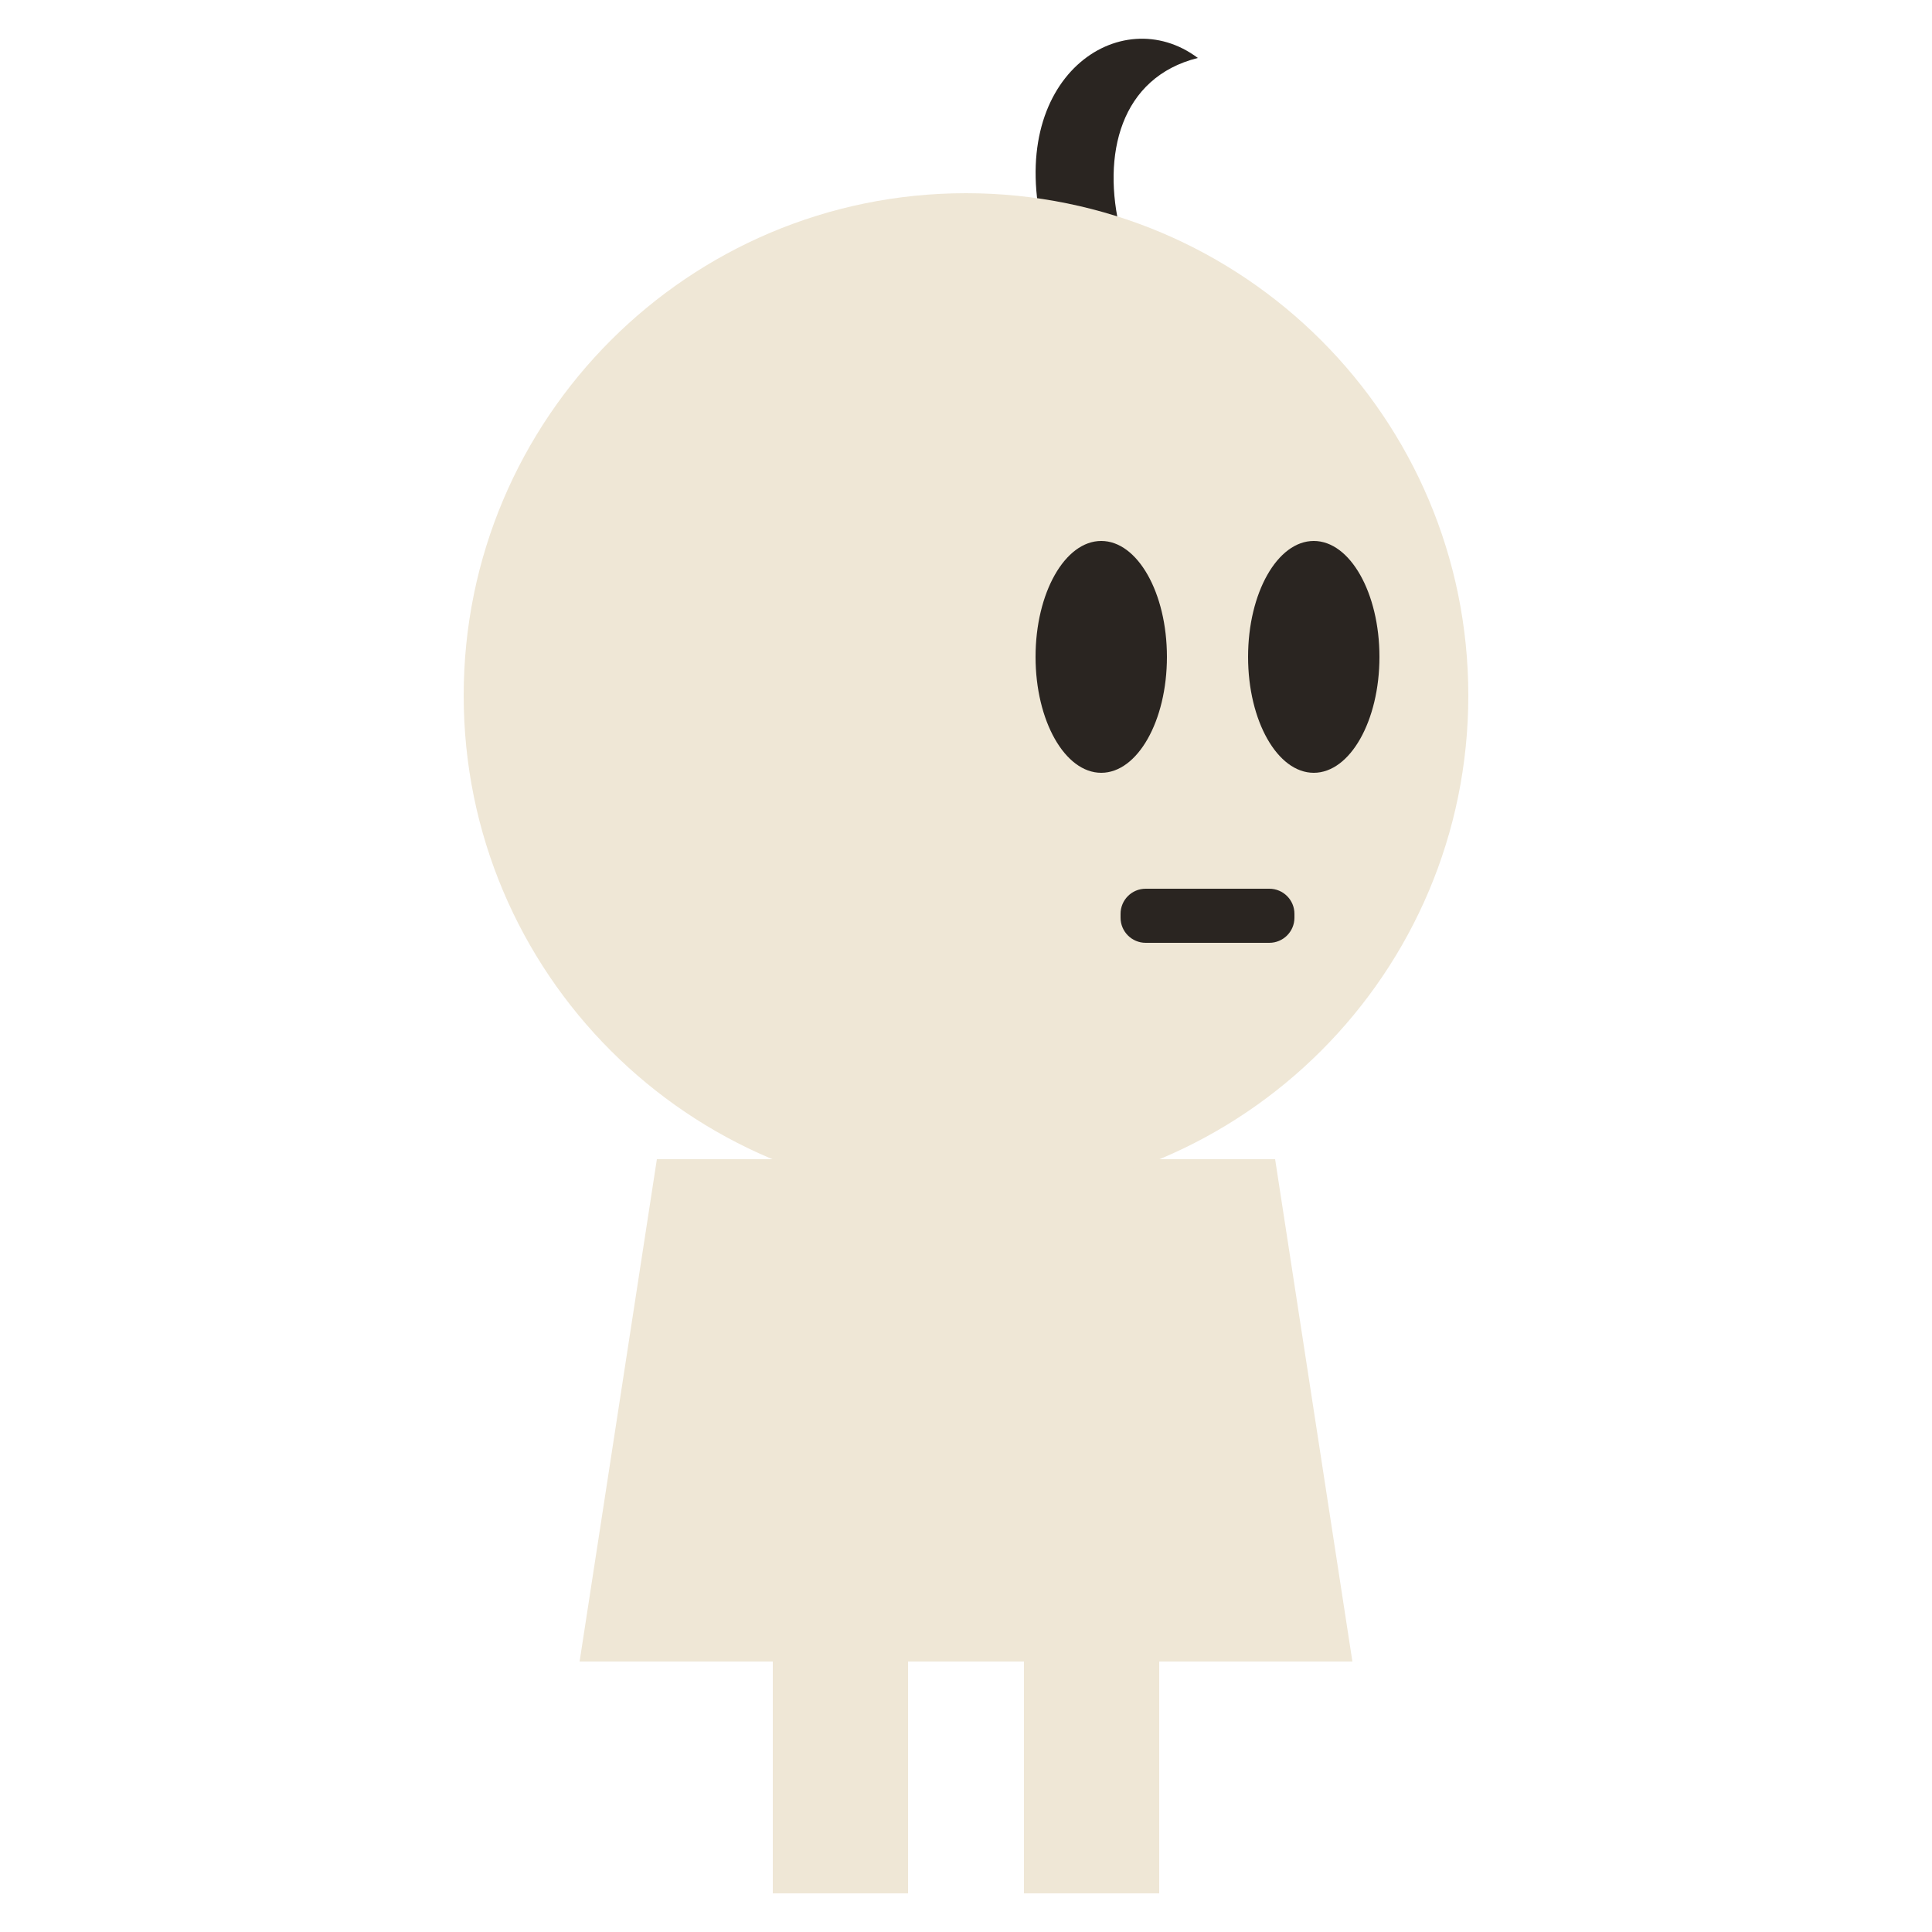
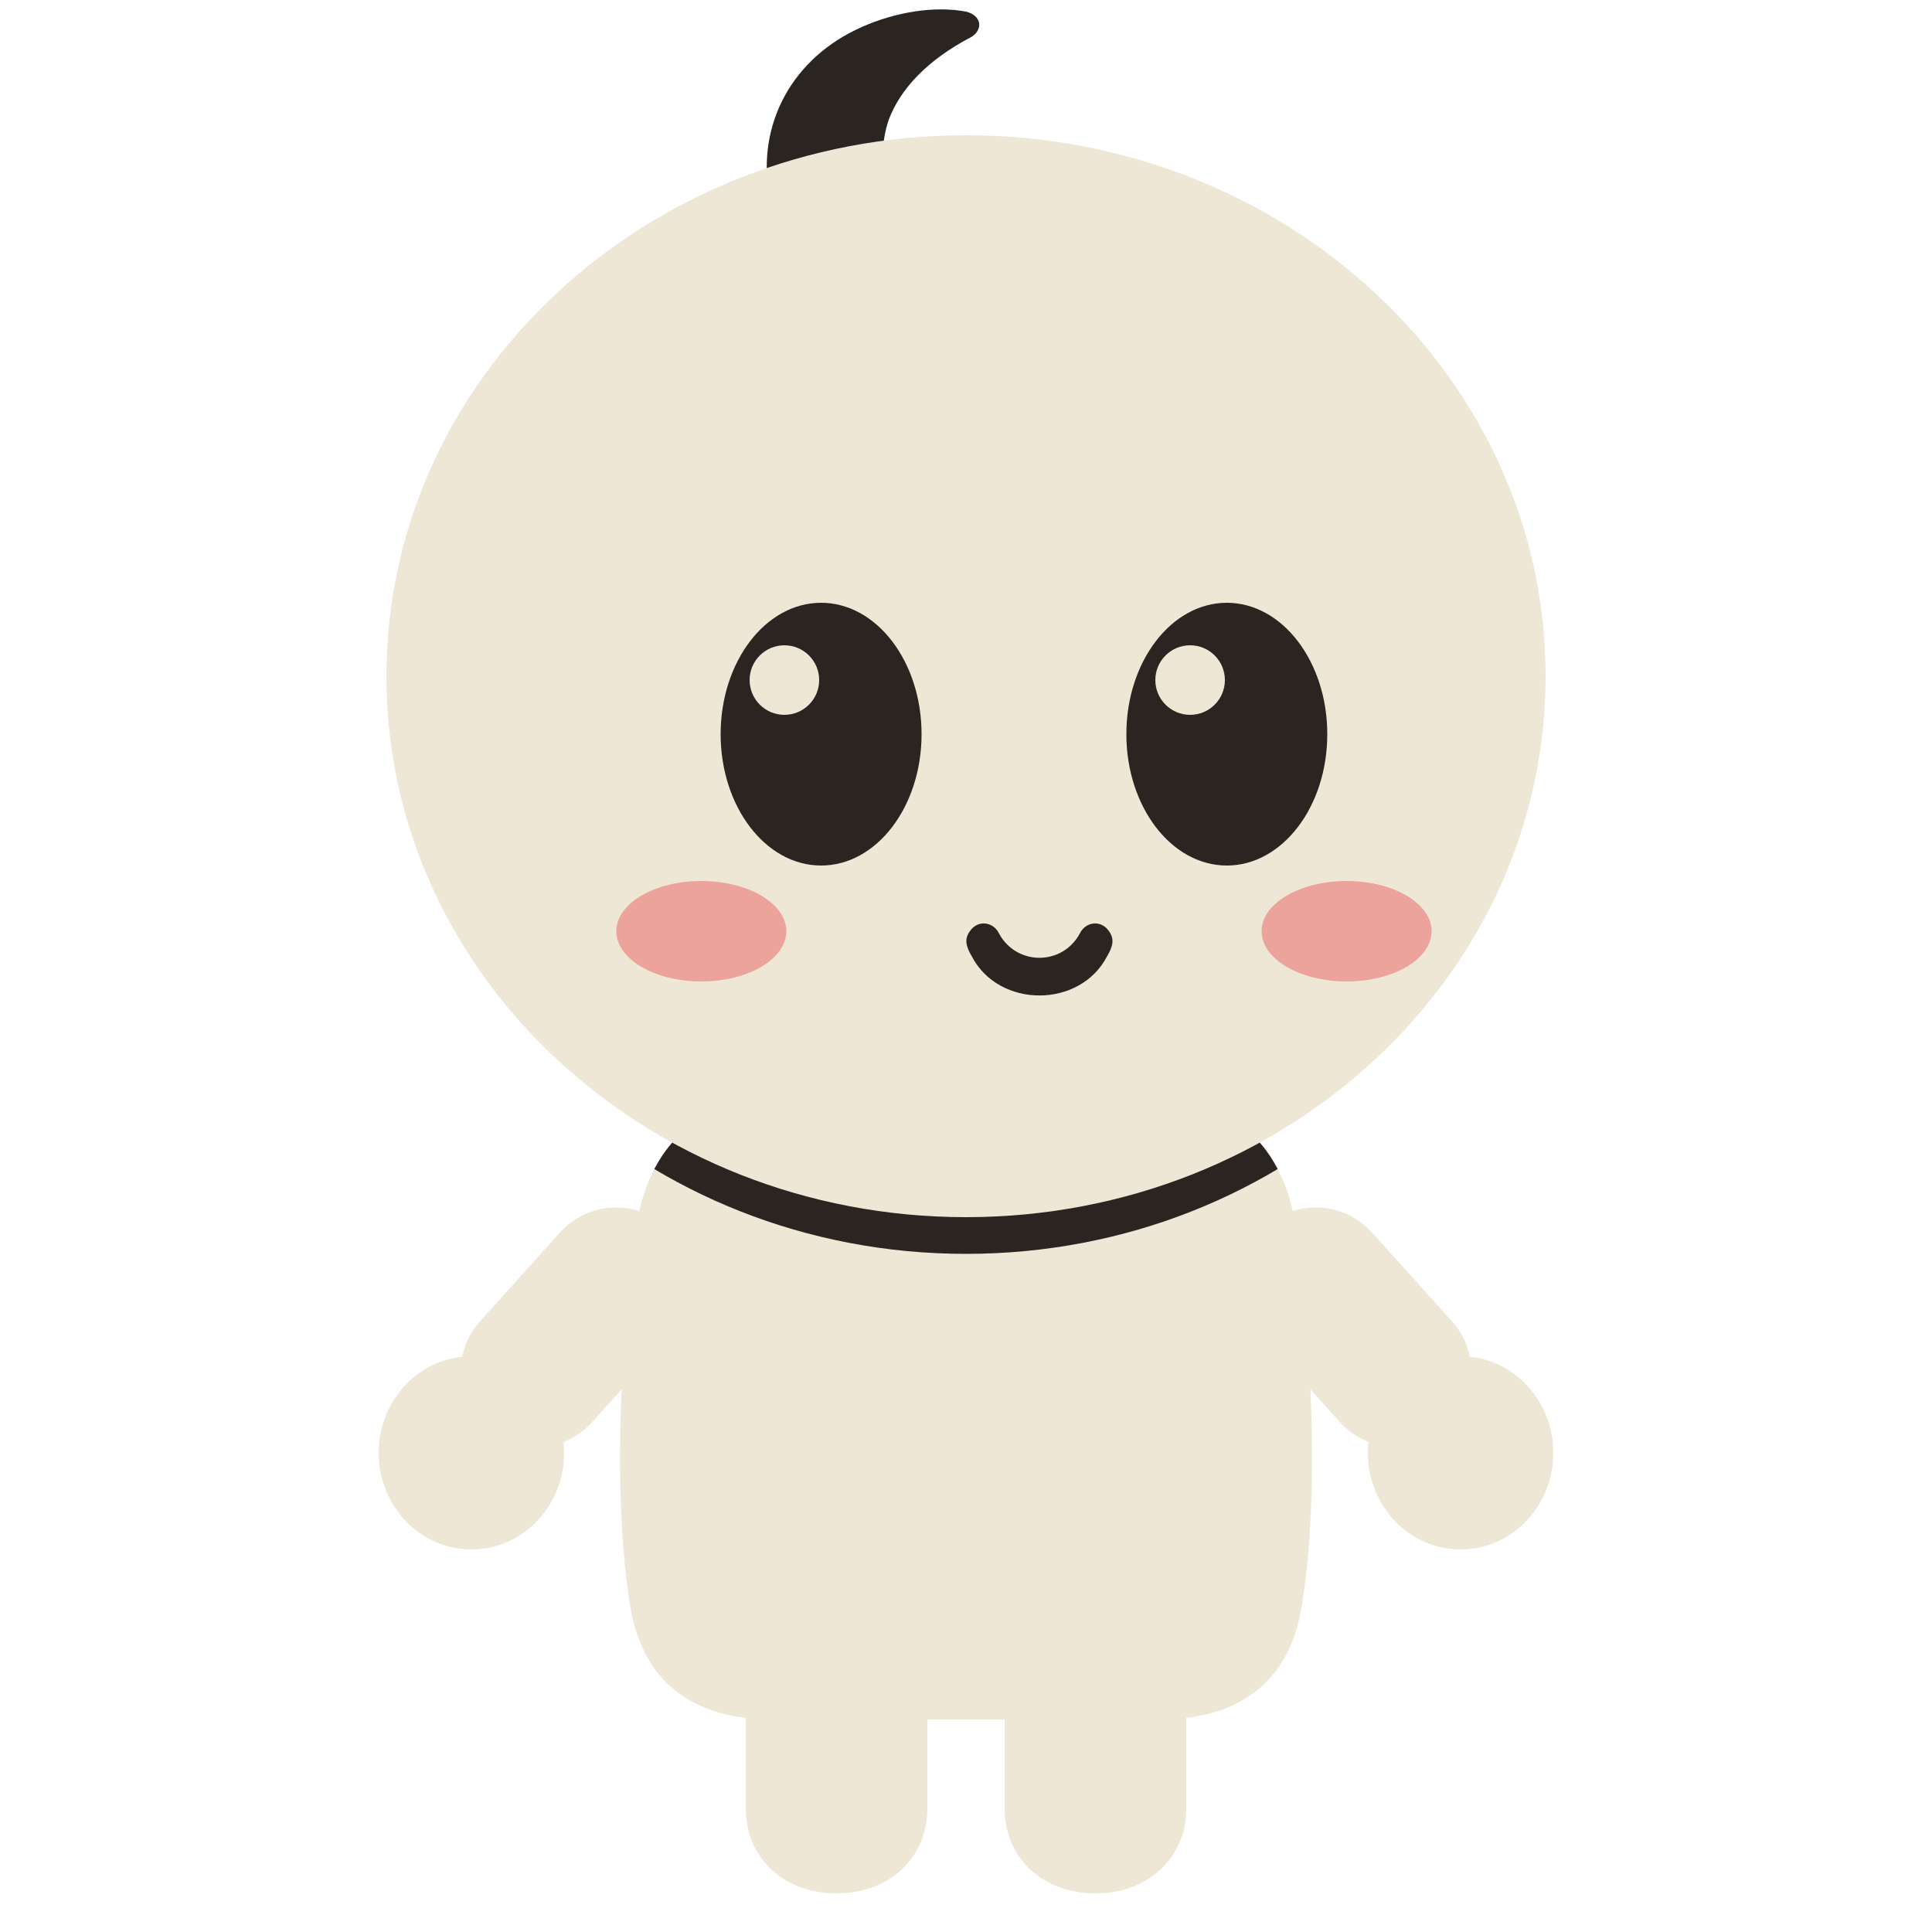
<svg xmlns="http://www.w3.org/2000/svg" viewBox="0 0 100 100">
-   <path d="M54 12 C52 4 58 0 62 3 C58 4 57 8 58 12 Z" fill="#2A2521" />
-   <path d="M34 60 L66 60 L70 86 L30 86 Z" fill="#EFE7D6" />
-   <path d="M40 84 L47 84 L47 98 L40 98 Z M53 84 L60 84 L60 98 L53 98 Z" fill="#EFE7D6" />
-   <circle cx="50" cy="36" r="26" fill="#EFE7D6" />
-   <ellipse cx="57" cy="34" rx="3.4" ry="6" fill="#2A2521" />
-   <ellipse cx="68" cy="34" rx="3.4" ry="6" fill="#2A2521" />
-   <rect x="58" y="46" width="9" height="2.8" rx="1.3" fill="#2A2521" />
+   <defs>
+     <clipPath id="body">
+       <path d="M40 57 C35.5 57 33.2 60 32.8 64.5 C32 71 31.8 78 32.6 83 C33.2 87 35.8 89 40 89 L60 89 C64.2 89 66.8 87 67.4 83 C68.2 78 68 71 67.2 64.5 C66.8 60 64.5 57 60 57 Z" />
+     </clipPath>
+   </defs>
+   <path d="M38.6 85 L48 85 L48 93.6 C48 96.2 46 98 43.3 98 C40.6 98 38.6 96.2 38.6 93.6 Z M52 85 L61.4 85 L61.4 93.6 C61.4 96.2 59.4 98 56.7 98 C54 98 52 96.2 52 93.6 Z" fill="#EFE7D6" />
+   <rect x="-3.9" y="0" width="7.8" height="14" rx="3.9" transform="translate(34.5 63.5) rotate(42)" fill="#EFE7D6" />
+   <rect x="-3.9" y="0" width="7.8" height="14" rx="3.9" transform="translate(65.5 63.5) rotate(-42)" fill="#EFE7D6" />
+   <ellipse cx="24.4" cy="75.2" rx="4.8" ry="5" fill="#EFE7D6" />
+   <ellipse cx="75.6" cy="75.2" rx="4.8" ry="5" fill="#EFE7D6" />
+   <path d="M40 57 C35.5 57 33.2 60 32.8 64.5 C32 71 31.8 78 32.6 83 C33.2 87 35.8 89 40 89 L60 89 C64.2 89 66.8 87 67.4 83 C68.2 78 68 71 67.2 64.5 C66.8 60 64.5 57 60 57 Z" fill="#EFE7D6" />
+   <g id="head">
+     <ellipse cx="50" cy="36.9" rx="30" ry="28" fill="#2A2521" clip-path="url(#body)" />
+     <path d="M39.8 10 C39.2 6.4 41 3 44.6 1.4 C46.4 0.6 48.4 0.3 50 0.6 C50.8 0.8 50.9 1.5 50.3 1.9 C48 3.1 46.6 4.6 46 6.2 C45.6 7.4 45.6 8.6 45.9 10 Z" fill="#2A2521" />
+     <ellipse cx="50" cy="35" rx="30" ry="28" fill="#EFE7D6" />
+     <ellipse cx="42.5" cy="38" rx="5.2" ry="6.8" fill="#2A2521" />
+     <ellipse cx="63.5" cy="38" rx="5.2" ry="6.8" fill="#2A2521" />
+     <circle cx="40.6" cy="35.2" r="1.8" fill="#EFE7D6" />
+     <circle cx="61.6" cy="35.2" r="1.8" fill="#EFE7D6" />
+     <ellipse cx="36.3" cy="48.2" rx="4.4" ry="2.6" fill="#EBA39C" />
+     <ellipse cx="69.7" cy="48.2" rx="4.4" ry="2.6" fill="#EBA39C" />
+     <path d="M50.2 48.2 C50.6 47.6 51.4 47.7 51.7 48.3 C52.6 50 55 50 55.9 48.3 C56.2 47.7 57 47.6 57.4 48.2 C57.7 48.6 57.6 49 57.3 49.5 C55.9 52.2 51.7 52.2 50.3 49.5 C50 49 49.9 48.6 50.2 48.2 Z" fill="#2A2521" />
+   </g>
</svg>
